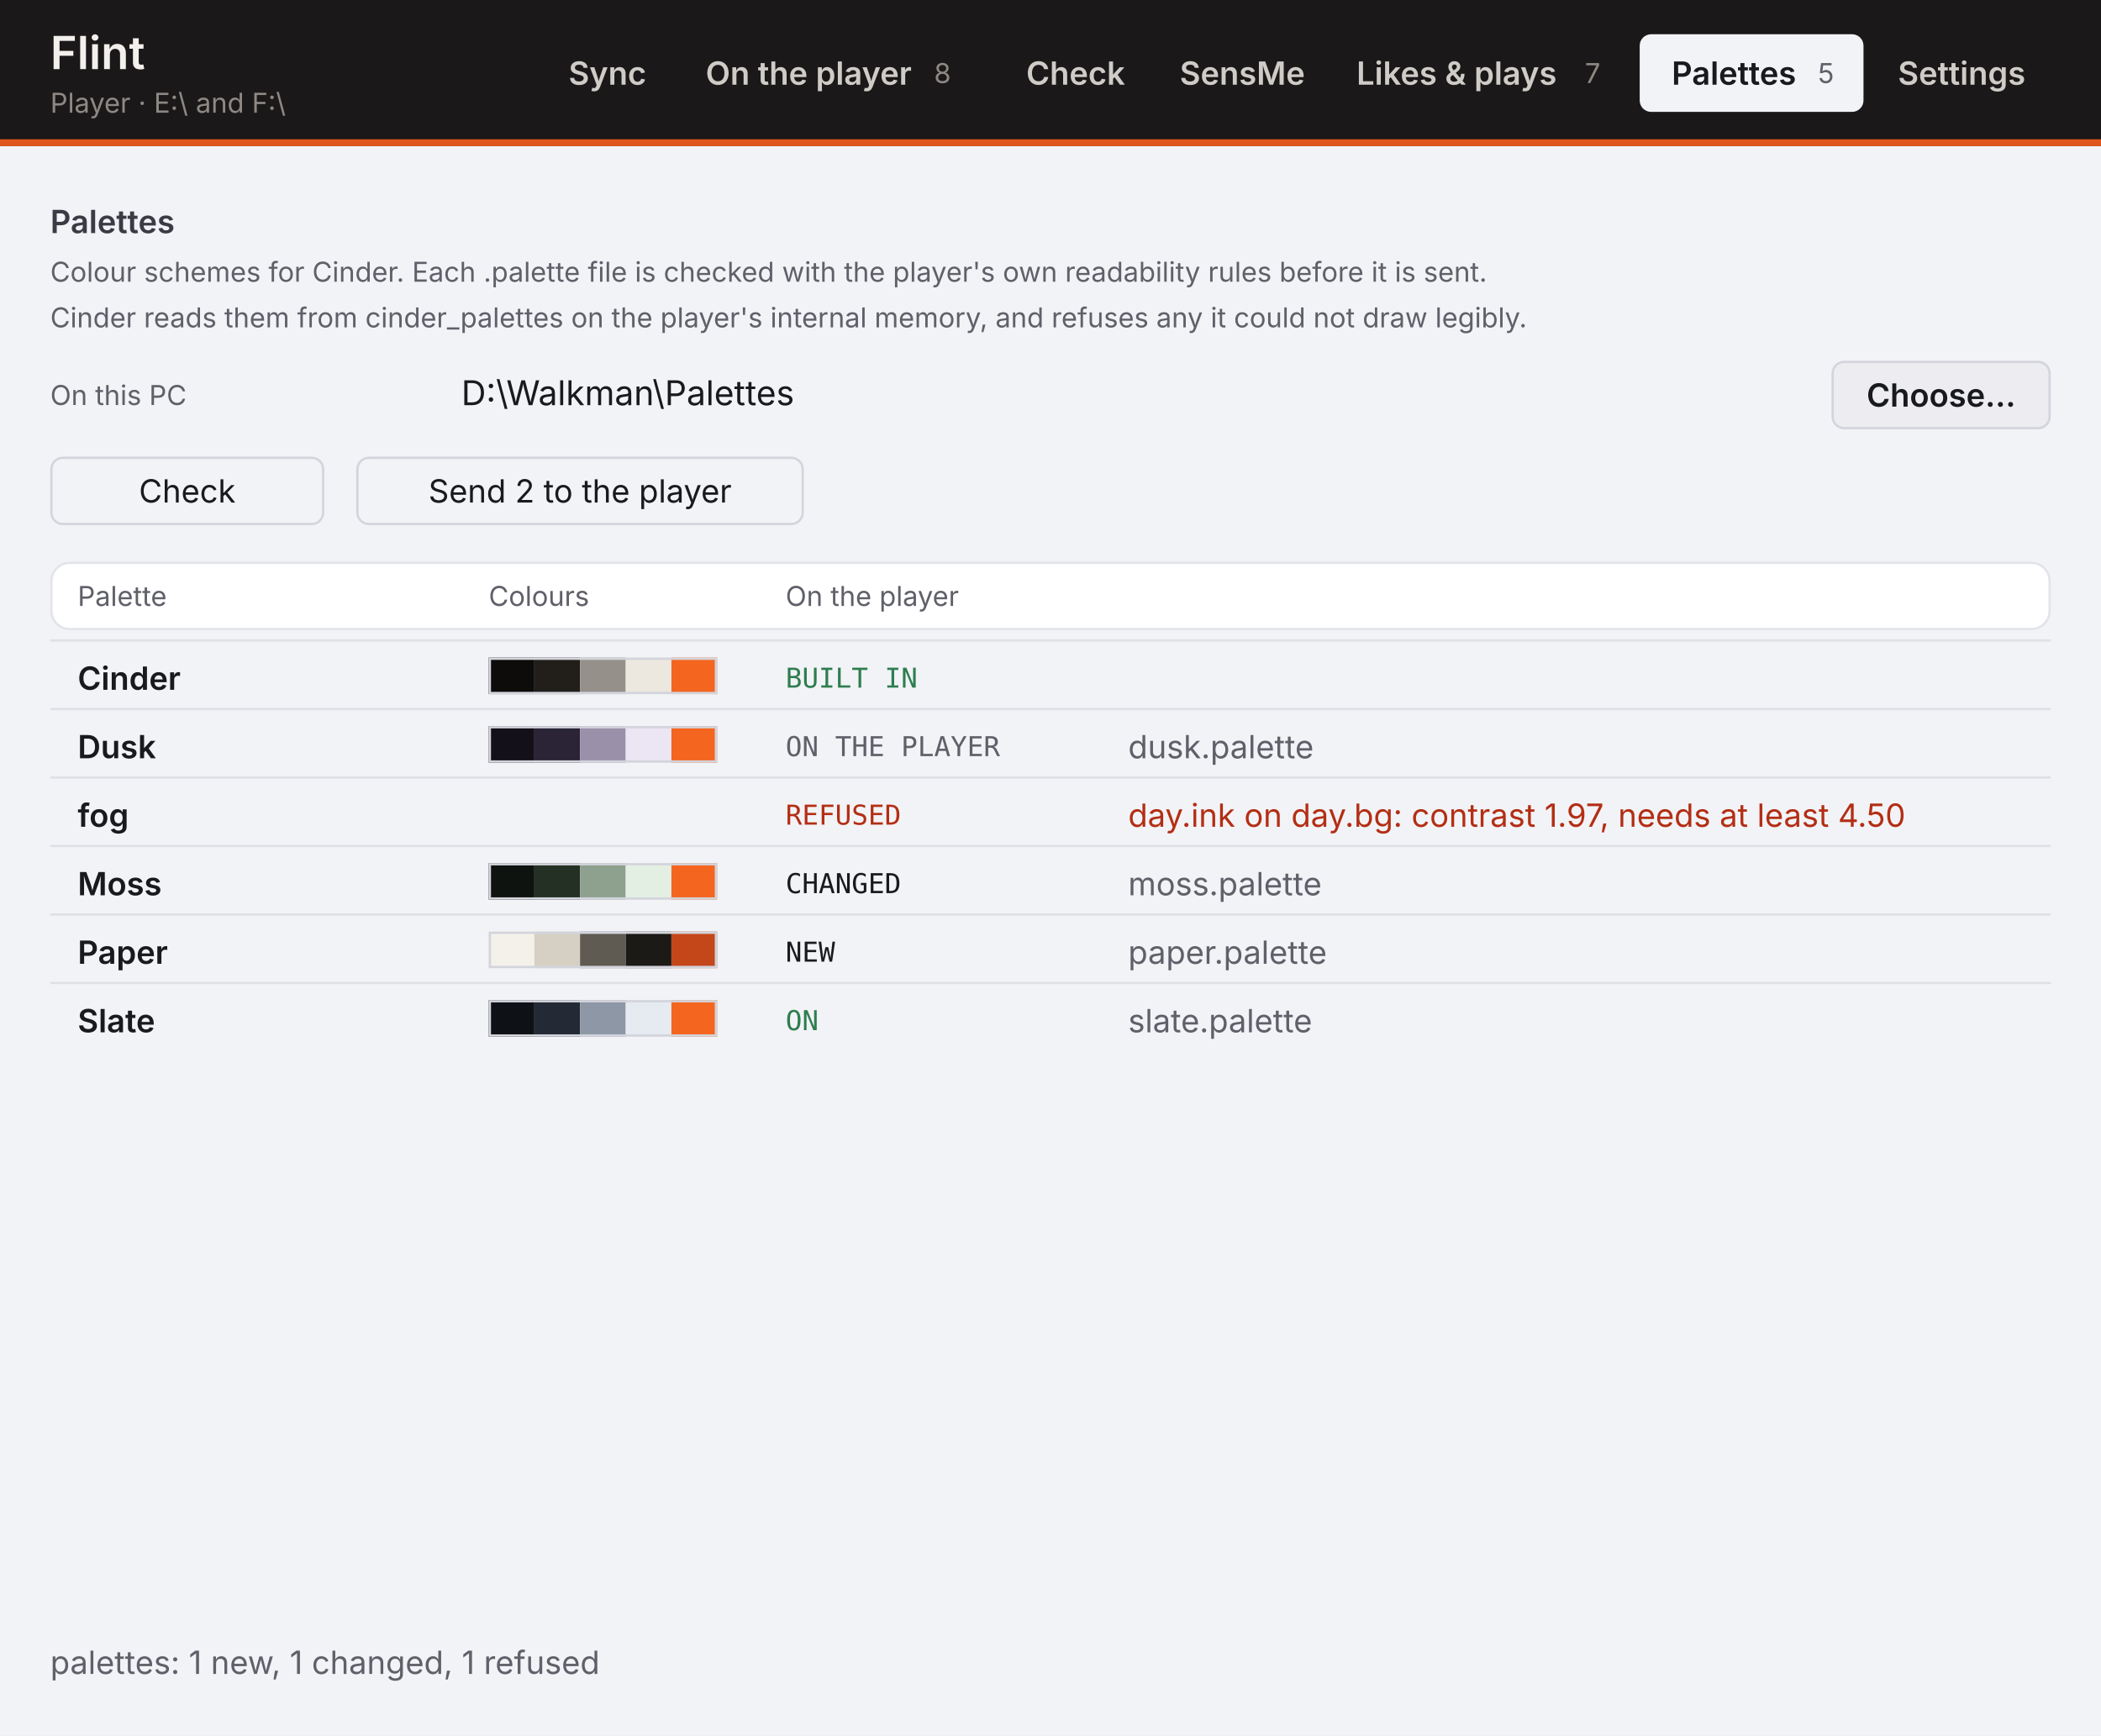
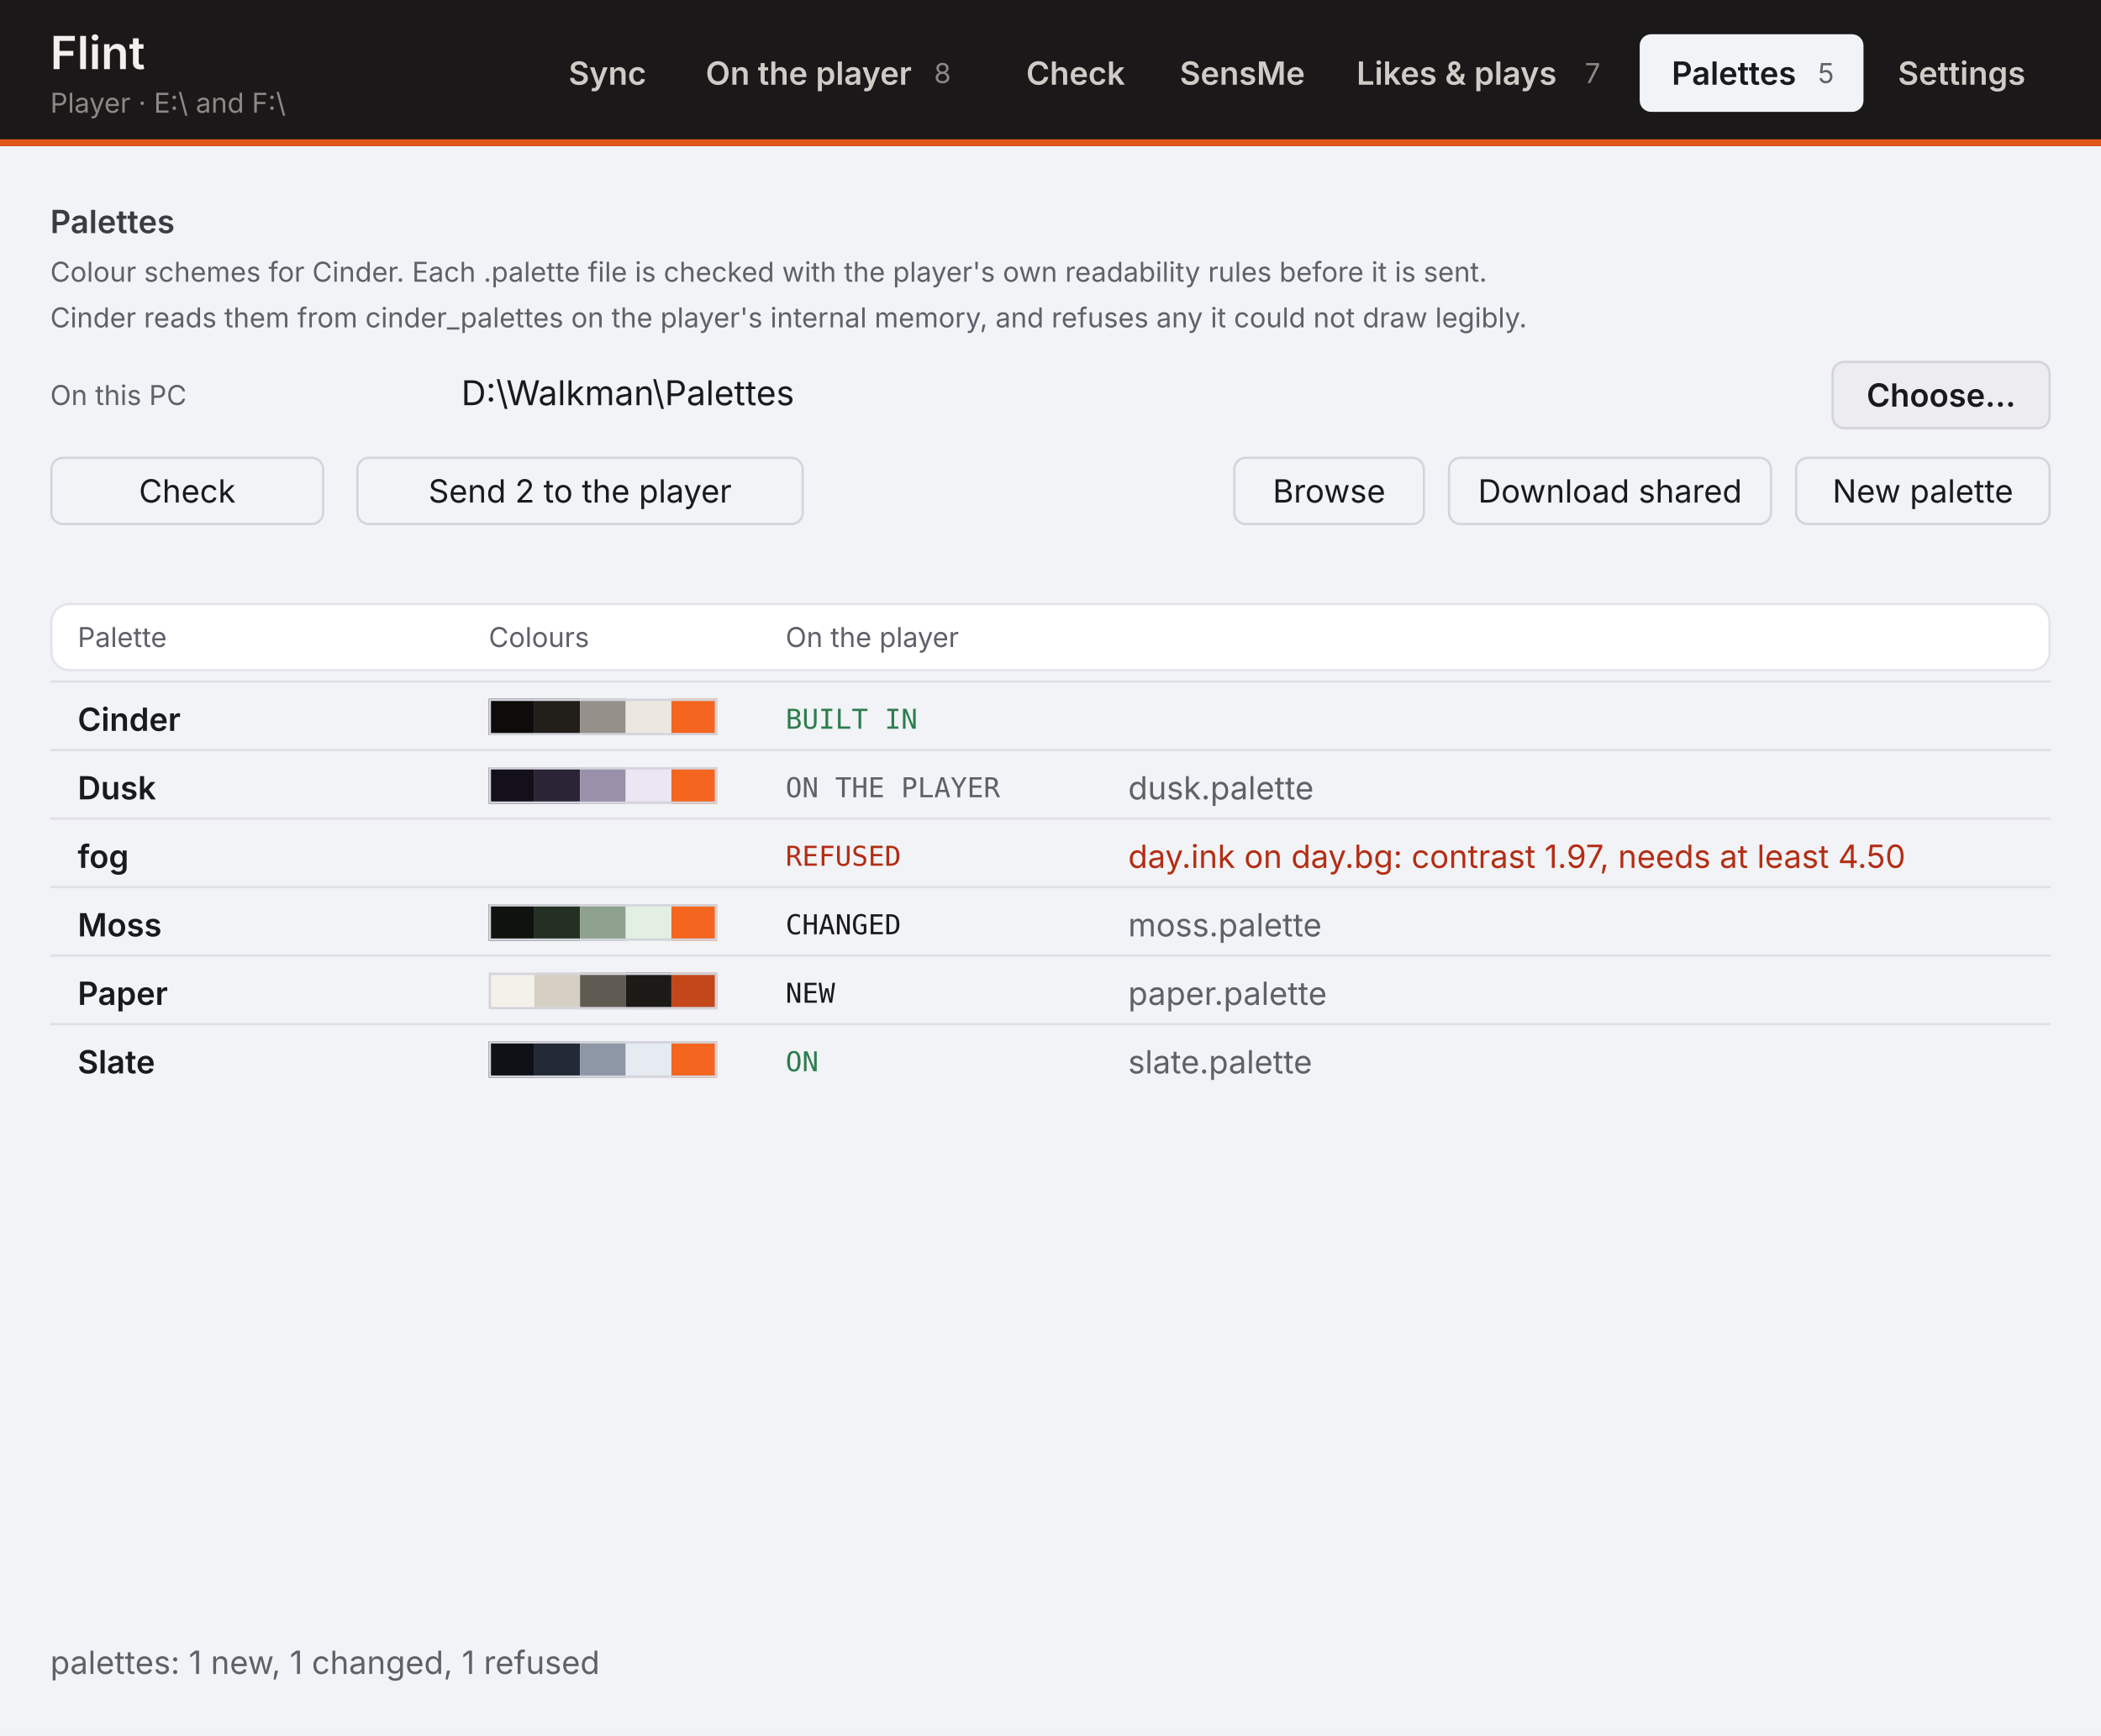
<svg xmlns="http://www.w3.org/2000/svg" width="920" height="760" viewBox="0 0 920 760" font-kerning="normal">
  <rect x="0" y="0" width="920" height="760" fill="#f2f3f6" />
  <rect x="0" y="0" width="920" height="64" fill="#1a1818" />
  <rect x="0" y="61" width="920" height="3" fill="#e0551b" />
  <text x="22" y="23" font-family="Segoe UI,Selawik,Inter,DejaVu Sans,Helvetica,Arial,sans-serif" font-size="20" font-weight="600" fill="#f2efec" text-anchor="start" dominant-baseline="central">Flint</text>
  <text x="22" y="45" font-family="Segoe UI,Selawik,Inter,DejaVu Sans,Helvetica,Arial,sans-serif" font-size="12" fill="#8e8884" text-anchor="start" dominant-baseline="central">Player · E:\ and F:\</text>
  <text x="266" y="32" font-family="Segoe UI,Selawik,Inter,DejaVu Sans,Helvetica,Arial,sans-serif" font-size="14" font-weight="600" fill="#cfcbc7" text-anchor="middle" dominant-baseline="central">Sync</text>
  <text x="309" y="32" font-family="Segoe UI,Selawik,Inter,DejaVu Sans,Helvetica,Arial,sans-serif" font-size="14" font-weight="600" fill="#cfcbc7" text-anchor="start" dominant-baseline="central">On the player</text>
  <text x="409" y="32" font-family="Segoe UI,Selawik,Inter,DejaVu Sans,Helvetica,Arial,sans-serif" font-size="12" fill="#8e8884" text-anchor="start" dominant-baseline="central">8</text>
  <text x="471" y="32" font-family="Segoe UI,Selawik,Inter,DejaVu Sans,Helvetica,Arial,sans-serif" font-size="14" font-weight="600" fill="#cfcbc7" text-anchor="middle" dominant-baseline="central">Check</text>
  <text x="544" y="32" font-family="Segoe UI,Selawik,Inter,DejaVu Sans,Helvetica,Arial,sans-serif" font-size="14" font-weight="600" fill="#cfcbc7" text-anchor="middle" dominant-baseline="central">SensMe</text>
  <text x="594" y="32" font-family="Segoe UI,Selawik,Inter,DejaVu Sans,Helvetica,Arial,sans-serif" font-size="14" font-weight="600" fill="#cfcbc7" text-anchor="start" dominant-baseline="central">Likes &amp; plays</text>
  <text x="694" y="32" font-family="Segoe UI,Selawik,Inter,DejaVu Sans,Helvetica,Arial,sans-serif" font-size="12" fill="#8e8884" text-anchor="start" dominant-baseline="central">7</text>
  <rect x="718" y="15" width="98" height="34" rx="5" fill="#f2f3f6" />
  <text x="732" y="32" font-family="Segoe UI,Selawik,Inter,DejaVu Sans,Helvetica,Arial,sans-serif" font-size="14" font-weight="600" fill="#191a1e" text-anchor="start" dominant-baseline="central">Palettes</text>
  <text x="796" y="32" font-family="Segoe UI,Selawik,Inter,DejaVu Sans,Helvetica,Arial,sans-serif" font-size="12" fill="#5f6069" text-anchor="start" dominant-baseline="central">5</text>
  <text x="859" y="32" font-family="Segoe UI,Selawik,Inter,DejaVu Sans,Helvetica,Arial,sans-serif" font-size="14" font-weight="600" fill="#cfcbc7" text-anchor="middle" dominant-baseline="central">Settings</text>
  <text x="22" y="97" font-family="Segoe UI,Selawik,Inter,DejaVu Sans,Helvetica,Arial,sans-serif" font-size="14" font-weight="600" fill="#3a3b44" text-anchor="start" dominant-baseline="central">Palettes</text>
  <text x="22" y="119" font-family="Segoe UI,Selawik,Inter,DejaVu Sans,Helvetica,Arial,sans-serif" font-size="12" fill="#5f6069" text-anchor="start" dominant-baseline="central">Colour schemes for Cinder. Each .palette file is checked with the player's own readability rules before it is sent.</text>
  <text x="22" y="139" font-family="Segoe UI,Selawik,Inter,DejaVu Sans,Helvetica,Arial,sans-serif" font-size="12" fill="#5f6069" text-anchor="start" dominant-baseline="central">Cinder reads them from cinder_palettes on the player's internal memory, and refuses any it could not draw legibly.</text>
  <text x="22" y="173" font-family="Segoe UI,Selawik,Inter,DejaVu Sans,Helvetica,Arial,sans-serif" font-size="12" fill="#5f6069" text-anchor="start" dominant-baseline="central">On this PC</text>
  <text x="202" y="172" font-family="Segoe UI,Selawik,Inter,DejaVu Sans,Helvetica,Arial,sans-serif" font-size="15" fill="#191a1e" text-anchor="start" dominant-baseline="central">D:\Walkman\Palettes</text>
  <rect x="802.5" y="158.5" width="95" height="29" rx="5" fill="#ececf1" stroke="#d3d4dc" stroke-width="1" />
  <text x="850" y="173" font-family="Segoe UI,Selawik,Inter,DejaVu Sans,Helvetica,Arial,sans-serif" font-size="14" font-weight="600" fill="#191a1e" text-anchor="middle" dominant-baseline="central">Choose…</text>
  <rect x="22.5" y="200.5" width="119" height="29" rx="5" fill="none" stroke="#d3d4dc" stroke-width="1" />
  <text x="82" y="215" font-family="Segoe UI,Selawik,Inter,DejaVu Sans,Helvetica,Arial,sans-serif" font-size="14" fill="#191a1e" text-anchor="middle" dominant-baseline="central">Check</text>
  <rect x="156.5" y="200.5" width="195" height="29" rx="5" fill="none" stroke="#d3d4dc" stroke-width="1" />
  <text x="254" y="215" font-family="Segoe UI,Selawik,Inter,DejaVu Sans,Helvetica,Arial,sans-serif" font-size="14" fill="#191a1e" text-anchor="middle" dominant-baseline="central">Send 2 to the player</text>
-   <rect x="22.5" y="246.5" width="875" height="29" rx="8" fill="#ffffff" stroke="#e3e4ea" stroke-width="1" />
-   <text x="34" y="261" font-family="Segoe UI,Selawik,Inter,DejaVu Sans,Helvetica,Arial,sans-serif" font-size="12" fill="#5f6069" text-anchor="start" dominant-baseline="central">Palette</text>
-   <text x="214" y="261" font-family="Segoe UI,Selawik,Inter,DejaVu Sans,Helvetica,Arial,sans-serif" font-size="12" fill="#5f6069" text-anchor="start" dominant-baseline="central">Colours</text>
-   <text x="344" y="261" font-family="Segoe UI,Selawik,Inter,DejaVu Sans,Helvetica,Arial,sans-serif" font-size="12" fill="#5f6069" text-anchor="start" dominant-baseline="central">On the player</text>
-   <rect x="22" y="280" width="876" height="1" fill="#dfdfe6" />
-   <text x="34" y="297" font-family="Segoe UI,Selawik,Inter,DejaVu Sans,Helvetica,Arial,sans-serif" font-size="14" font-weight="600" fill="#191a1e" text-anchor="start" dominant-baseline="central">Cinder</text>
-   <rect x="214" y="288" width="20" height="16" fill="#0d0c0b" />
-   <rect x="234" y="288" width="20" height="16" fill="#221f1b" />
-   <rect x="254" y="288" width="20" height="16" fill="#95908a" />
-   <rect x="274" y="288" width="20" height="16" fill="#ece7df" />
-   <rect x="294" y="288" width="20" height="16" fill="#f4651f" />
-   <rect x="214.5" y="288.5" width="99" height="15" fill="none" stroke="#d3d4dc" stroke-width="1" />
-   <text x="344" y="297" font-family="Consolas,Cascadia Mono,DejaVu Sans Mono,Menlo,monospace" font-size="12" fill="#2e7d4f" text-anchor="start" dominant-baseline="central">BUILT IN</text>
-   <rect x="22" y="310" width="876" height="1" fill="#dfdfe6" />
-   <text x="34" y="327" font-family="Segoe UI,Selawik,Inter,DejaVu Sans,Helvetica,Arial,sans-serif" font-size="14" font-weight="600" fill="#191a1e" text-anchor="start" dominant-baseline="central">Dusk</text>
-   <rect x="214" y="318" width="20" height="16" fill="#13101a" />
-   <rect x="234" y="318" width="20" height="16" fill="#2a2436" />
-   <rect x="254" y="318" width="20" height="16" fill="#9a90aa" />
-   <rect x="274" y="318" width="20" height="16" fill="#ece6f4" />
-   <rect x="294" y="318" width="20" height="16" fill="#f4651f" />
-   <rect x="214.5" y="318.5" width="99" height="15" fill="none" stroke="#d3d4dc" stroke-width="1" />
-   <text x="344" y="327" font-family="Consolas,Cascadia Mono,DejaVu Sans Mono,Menlo,monospace" font-size="12" fill="#5f6069" text-anchor="start" dominant-baseline="central">ON THE PLAYER</text>
-   <text x="494" y="327" font-family="Segoe UI,Selawik,Inter,DejaVu Sans,Helvetica,Arial,sans-serif" font-size="14" fill="#5f6069" text-anchor="start" dominant-baseline="central">dusk.palette</text>
-   <rect x="22" y="340" width="876" height="1" fill="#dfdfe6" />
-   <text x="34" y="357" font-family="Segoe UI,Selawik,Inter,DejaVu Sans,Helvetica,Arial,sans-serif" font-size="14" font-weight="600" fill="#191a1e" text-anchor="start" dominant-baseline="central">fog</text>
-   <text x="344" y="357" font-family="Consolas,Cascadia Mono,DejaVu Sans Mono,Menlo,monospace" font-size="12" fill="#b32e14" text-anchor="start" dominant-baseline="central">REFUSED</text>
-   <text x="494" y="357" font-family="Segoe UI,Selawik,Inter,DejaVu Sans,Helvetica,Arial,sans-serif" font-size="14" fill="#b32e14" text-anchor="start" dominant-baseline="central">day.ink on day.bg: contrast 1.97, needs at least 4.50</text>
-   <rect x="22" y="370" width="876" height="1" fill="#dfdfe6" />
-   <text x="34" y="387" font-family="Segoe UI,Selawik,Inter,DejaVu Sans,Helvetica,Arial,sans-serif" font-size="14" font-weight="600" fill="#191a1e" text-anchor="start" dominant-baseline="central">Moss</text>
-   <rect x="214" y="378" width="20" height="16" fill="#0f130f" />
-   <rect x="234" y="378" width="20" height="16" fill="#243024" />
-   <rect x="254" y="378" width="20" height="16" fill="#8ea08e" />
-   <rect x="274" y="378" width="20" height="16" fill="#e4efe4" />
-   <rect x="294" y="378" width="20" height="16" fill="#f4651f" />
-   <rect x="214.5" y="378.5" width="99" height="15" fill="none" stroke="#d3d4dc" stroke-width="1" />
-   <text x="344" y="387" font-family="Consolas,Cascadia Mono,DejaVu Sans Mono,Menlo,monospace" font-size="12" fill="#191a1e" text-anchor="start" dominant-baseline="central">CHANGED</text>
-   <text x="494" y="387" font-family="Segoe UI,Selawik,Inter,DejaVu Sans,Helvetica,Arial,sans-serif" font-size="14" fill="#5f6069" text-anchor="start" dominant-baseline="central">moss.palette</text>
-   <rect x="22" y="400" width="876" height="1" fill="#dfdfe6" />
-   <text x="34" y="417" font-family="Segoe UI,Selawik,Inter,DejaVu Sans,Helvetica,Arial,sans-serif" font-size="14" font-weight="600" fill="#191a1e" text-anchor="start" dominant-baseline="central">Paper</text>
-   <rect x="214" y="408" width="20" height="16" fill="#f4f1ea" />
-   <rect x="234" y="408" width="20" height="16" fill="#d6d0c4" />
-   <rect x="254" y="408" width="20" height="16" fill="#5f5a52" />
-   <rect x="274" y="408" width="20" height="16" fill="#1c1a17" />
-   <rect x="294" y="408" width="20" height="16" fill="#c4471a" />
-   <rect x="214.5" y="408.5" width="99" height="15" fill="none" stroke="#d3d4dc" stroke-width="1" />
-   <text x="344" y="417" font-family="Consolas,Cascadia Mono,DejaVu Sans Mono,Menlo,monospace" font-size="12" fill="#191a1e" text-anchor="start" dominant-baseline="central">NEW</text>
-   <text x="494" y="417" font-family="Segoe UI,Selawik,Inter,DejaVu Sans,Helvetica,Arial,sans-serif" font-size="14" fill="#5f6069" text-anchor="start" dominant-baseline="central">paper.palette</text>
-   <rect x="22" y="430" width="876" height="1" fill="#dfdfe6" />
-   <text x="34" y="447" font-family="Segoe UI,Selawik,Inter,DejaVu Sans,Helvetica,Arial,sans-serif" font-size="14" font-weight="600" fill="#191a1e" text-anchor="start" dominant-baseline="central">Slate</text>
-   <rect x="214" y="438" width="20" height="16" fill="#0e1116" />
-   <rect x="234" y="438" width="20" height="16" fill="#232a35" />
-   <rect x="254" y="438" width="20" height="16" fill="#8d97a5" />
-   <rect x="274" y="438" width="20" height="16" fill="#e6ebf2" />
-   <rect x="294" y="438" width="20" height="16" fill="#f4651f" />
-   <rect x="214.5" y="438.5" width="99" height="15" fill="none" stroke="#d3d4dc" stroke-width="1" />
-   <text x="344" y="447" font-family="Consolas,Cascadia Mono,DejaVu Sans Mono,Menlo,monospace" font-size="12" fill="#2e7d4f" text-anchor="start" dominant-baseline="central">ON</text>
-   <text x="494" y="447" font-family="Segoe UI,Selawik,Inter,DejaVu Sans,Helvetica,Arial,sans-serif" font-size="14" fill="#5f6069" text-anchor="start" dominant-baseline="central">slate.palette</text>
+   <rect x="786.5" y="200.5" width="111" height="29" rx="5" fill="none" stroke="#d3d4dc" stroke-width="1" />
+   <text x="842" y="215" font-family="Segoe UI,Selawik,Inter,DejaVu Sans,Helvetica,Arial,sans-serif" font-size="14" fill="#191a1e" text-anchor="middle" dominant-baseline="central">New palette</text>
+   <rect x="634.5" y="200.5" width="141" height="29" rx="5" fill="none" stroke="#d3d4dc" stroke-width="1" />
+   <text x="705" y="215" font-family="Segoe UI,Selawik,Inter,DejaVu Sans,Helvetica,Arial,sans-serif" font-size="14" fill="#191a1e" text-anchor="middle" dominant-baseline="central">Download shared</text>
+   <rect x="540.5" y="200.5" width="83" height="29" rx="5" fill="none" stroke="#d3d4dc" stroke-width="1" />
+   <text x="582" y="215" font-family="Segoe UI,Selawik,Inter,DejaVu Sans,Helvetica,Arial,sans-serif" font-size="14" fill="#191a1e" text-anchor="middle" dominant-baseline="central">Browse</text>
+   <rect x="22.5" y="264.5" width="875" height="29" rx="8" fill="#ffffff" stroke="#e3e4ea" stroke-width="1" />
+   <text x="34" y="279" font-family="Segoe UI,Selawik,Inter,DejaVu Sans,Helvetica,Arial,sans-serif" font-size="12" fill="#5f6069" text-anchor="start" dominant-baseline="central">Palette</text>
+   <text x="214" y="279" font-family="Segoe UI,Selawik,Inter,DejaVu Sans,Helvetica,Arial,sans-serif" font-size="12" fill="#5f6069" text-anchor="start" dominant-baseline="central">Colours</text>
+   <text x="344" y="279" font-family="Segoe UI,Selawik,Inter,DejaVu Sans,Helvetica,Arial,sans-serif" font-size="12" fill="#5f6069" text-anchor="start" dominant-baseline="central">On the player</text>
+   <rect x="22" y="298" width="876" height="1" fill="#dfdfe6" />
+   <text x="34" y="315" font-family="Segoe UI,Selawik,Inter,DejaVu Sans,Helvetica,Arial,sans-serif" font-size="14" font-weight="600" fill="#191a1e" text-anchor="start" dominant-baseline="central">Cinder</text>
+   <rect x="214" y="306" width="20" height="16" fill="#0d0c0b" />
+   <rect x="234" y="306" width="20" height="16" fill="#221f1b" />
+   <rect x="254" y="306" width="20" height="16" fill="#95908a" />
+   <rect x="274" y="306" width="20" height="16" fill="#ece7df" />
+   <rect x="294" y="306" width="20" height="16" fill="#f4651f" />
+   <rect x="214.5" y="306.5" width="99" height="15" fill="none" stroke="#d3d4dc" stroke-width="1" />
+   <text x="344" y="315" font-family="Consolas,Cascadia Mono,DejaVu Sans Mono,Menlo,monospace" font-size="12" fill="#2e7d4f" text-anchor="start" dominant-baseline="central">BUILT IN</text>
+   <rect x="22" y="328" width="876" height="1" fill="#dfdfe6" />
+   <text x="34" y="345" font-family="Segoe UI,Selawik,Inter,DejaVu Sans,Helvetica,Arial,sans-serif" font-size="14" font-weight="600" fill="#191a1e" text-anchor="start" dominant-baseline="central">Dusk</text>
+   <rect x="214" y="336" width="20" height="16" fill="#13101a" />
+   <rect x="234" y="336" width="20" height="16" fill="#2a2436" />
+   <rect x="254" y="336" width="20" height="16" fill="#9a90aa" />
+   <rect x="274" y="336" width="20" height="16" fill="#ece6f4" />
+   <rect x="294" y="336" width="20" height="16" fill="#f4651f" />
+   <rect x="214.5" y="336.5" width="99" height="15" fill="none" stroke="#d3d4dc" stroke-width="1" />
+   <text x="344" y="345" font-family="Consolas,Cascadia Mono,DejaVu Sans Mono,Menlo,monospace" font-size="12" fill="#5f6069" text-anchor="start" dominant-baseline="central">ON THE PLAYER</text>
+   <text x="494" y="345" font-family="Segoe UI,Selawik,Inter,DejaVu Sans,Helvetica,Arial,sans-serif" font-size="14" fill="#5f6069" text-anchor="start" dominant-baseline="central">dusk.palette</text>
+   <rect x="22" y="358" width="876" height="1" fill="#dfdfe6" />
+   <text x="34" y="375" font-family="Segoe UI,Selawik,Inter,DejaVu Sans,Helvetica,Arial,sans-serif" font-size="14" font-weight="600" fill="#191a1e" text-anchor="start" dominant-baseline="central">fog</text>
+   <text x="344" y="375" font-family="Consolas,Cascadia Mono,DejaVu Sans Mono,Menlo,monospace" font-size="12" fill="#b32e14" text-anchor="start" dominant-baseline="central">REFUSED</text>
+   <text x="494" y="375" font-family="Segoe UI,Selawik,Inter,DejaVu Sans,Helvetica,Arial,sans-serif" font-size="14" fill="#b32e14" text-anchor="start" dominant-baseline="central">day.ink on day.bg: contrast 1.97, needs at least 4.50</text>
+   <rect x="22" y="388" width="876" height="1" fill="#dfdfe6" />
+   <text x="34" y="405" font-family="Segoe UI,Selawik,Inter,DejaVu Sans,Helvetica,Arial,sans-serif" font-size="14" font-weight="600" fill="#191a1e" text-anchor="start" dominant-baseline="central">Moss</text>
+   <rect x="214" y="396" width="20" height="16" fill="#0f130f" />
+   <rect x="234" y="396" width="20" height="16" fill="#243024" />
+   <rect x="254" y="396" width="20" height="16" fill="#8ea08e" />
+   <rect x="274" y="396" width="20" height="16" fill="#e4efe4" />
+   <rect x="294" y="396" width="20" height="16" fill="#f4651f" />
+   <rect x="214.5" y="396.5" width="99" height="15" fill="none" stroke="#d3d4dc" stroke-width="1" />
+   <text x="344" y="405" font-family="Consolas,Cascadia Mono,DejaVu Sans Mono,Menlo,monospace" font-size="12" fill="#191a1e" text-anchor="start" dominant-baseline="central">CHANGED</text>
+   <text x="494" y="405" font-family="Segoe UI,Selawik,Inter,DejaVu Sans,Helvetica,Arial,sans-serif" font-size="14" fill="#5f6069" text-anchor="start" dominant-baseline="central">moss.palette</text>
+   <rect x="22" y="418" width="876" height="1" fill="#dfdfe6" />
+   <text x="34" y="435" font-family="Segoe UI,Selawik,Inter,DejaVu Sans,Helvetica,Arial,sans-serif" font-size="14" font-weight="600" fill="#191a1e" text-anchor="start" dominant-baseline="central">Paper</text>
+   <rect x="214" y="426" width="20" height="16" fill="#f4f1ea" />
+   <rect x="234" y="426" width="20" height="16" fill="#d6d0c4" />
+   <rect x="254" y="426" width="20" height="16" fill="#5f5a52" />
+   <rect x="274" y="426" width="20" height="16" fill="#1c1a17" />
+   <rect x="294" y="426" width="20" height="16" fill="#c4471a" />
+   <rect x="214.5" y="426.5" width="99" height="15" fill="none" stroke="#d3d4dc" stroke-width="1" />
+   <text x="344" y="435" font-family="Consolas,Cascadia Mono,DejaVu Sans Mono,Menlo,monospace" font-size="12" fill="#191a1e" text-anchor="start" dominant-baseline="central">NEW</text>
+   <text x="494" y="435" font-family="Segoe UI,Selawik,Inter,DejaVu Sans,Helvetica,Arial,sans-serif" font-size="14" fill="#5f6069" text-anchor="start" dominant-baseline="central">paper.palette</text>
+   <rect x="22" y="448" width="876" height="1" fill="#dfdfe6" />
+   <text x="34" y="465" font-family="Segoe UI,Selawik,Inter,DejaVu Sans,Helvetica,Arial,sans-serif" font-size="14" font-weight="600" fill="#191a1e" text-anchor="start" dominant-baseline="central">Slate</text>
+   <rect x="214" y="456" width="20" height="16" fill="#0e1116" />
+   <rect x="234" y="456" width="20" height="16" fill="#232a35" />
+   <rect x="254" y="456" width="20" height="16" fill="#8d97a5" />
+   <rect x="274" y="456" width="20" height="16" fill="#e6ebf2" />
+   <rect x="294" y="456" width="20" height="16" fill="#f4651f" />
+   <rect x="214.5" y="456.5" width="99" height="15" fill="none" stroke="#d3d4dc" stroke-width="1" />
+   <text x="344" y="465" font-family="Consolas,Cascadia Mono,DejaVu Sans Mono,Menlo,monospace" font-size="12" fill="#2e7d4f" text-anchor="start" dominant-baseline="central">ON</text>
+   <text x="494" y="465" font-family="Segoe UI,Selawik,Inter,DejaVu Sans,Helvetica,Arial,sans-serif" font-size="14" fill="#5f6069" text-anchor="start" dominant-baseline="central">slate.palette</text>
  <text x="22" y="728" font-family="Segoe UI,Selawik,Inter,DejaVu Sans,Helvetica,Arial,sans-serif" font-size="14" fill="#5f6069" text-anchor="start" dominant-baseline="central">palettes: 1 new, 1 changed, 1 refused</text>
</svg>
